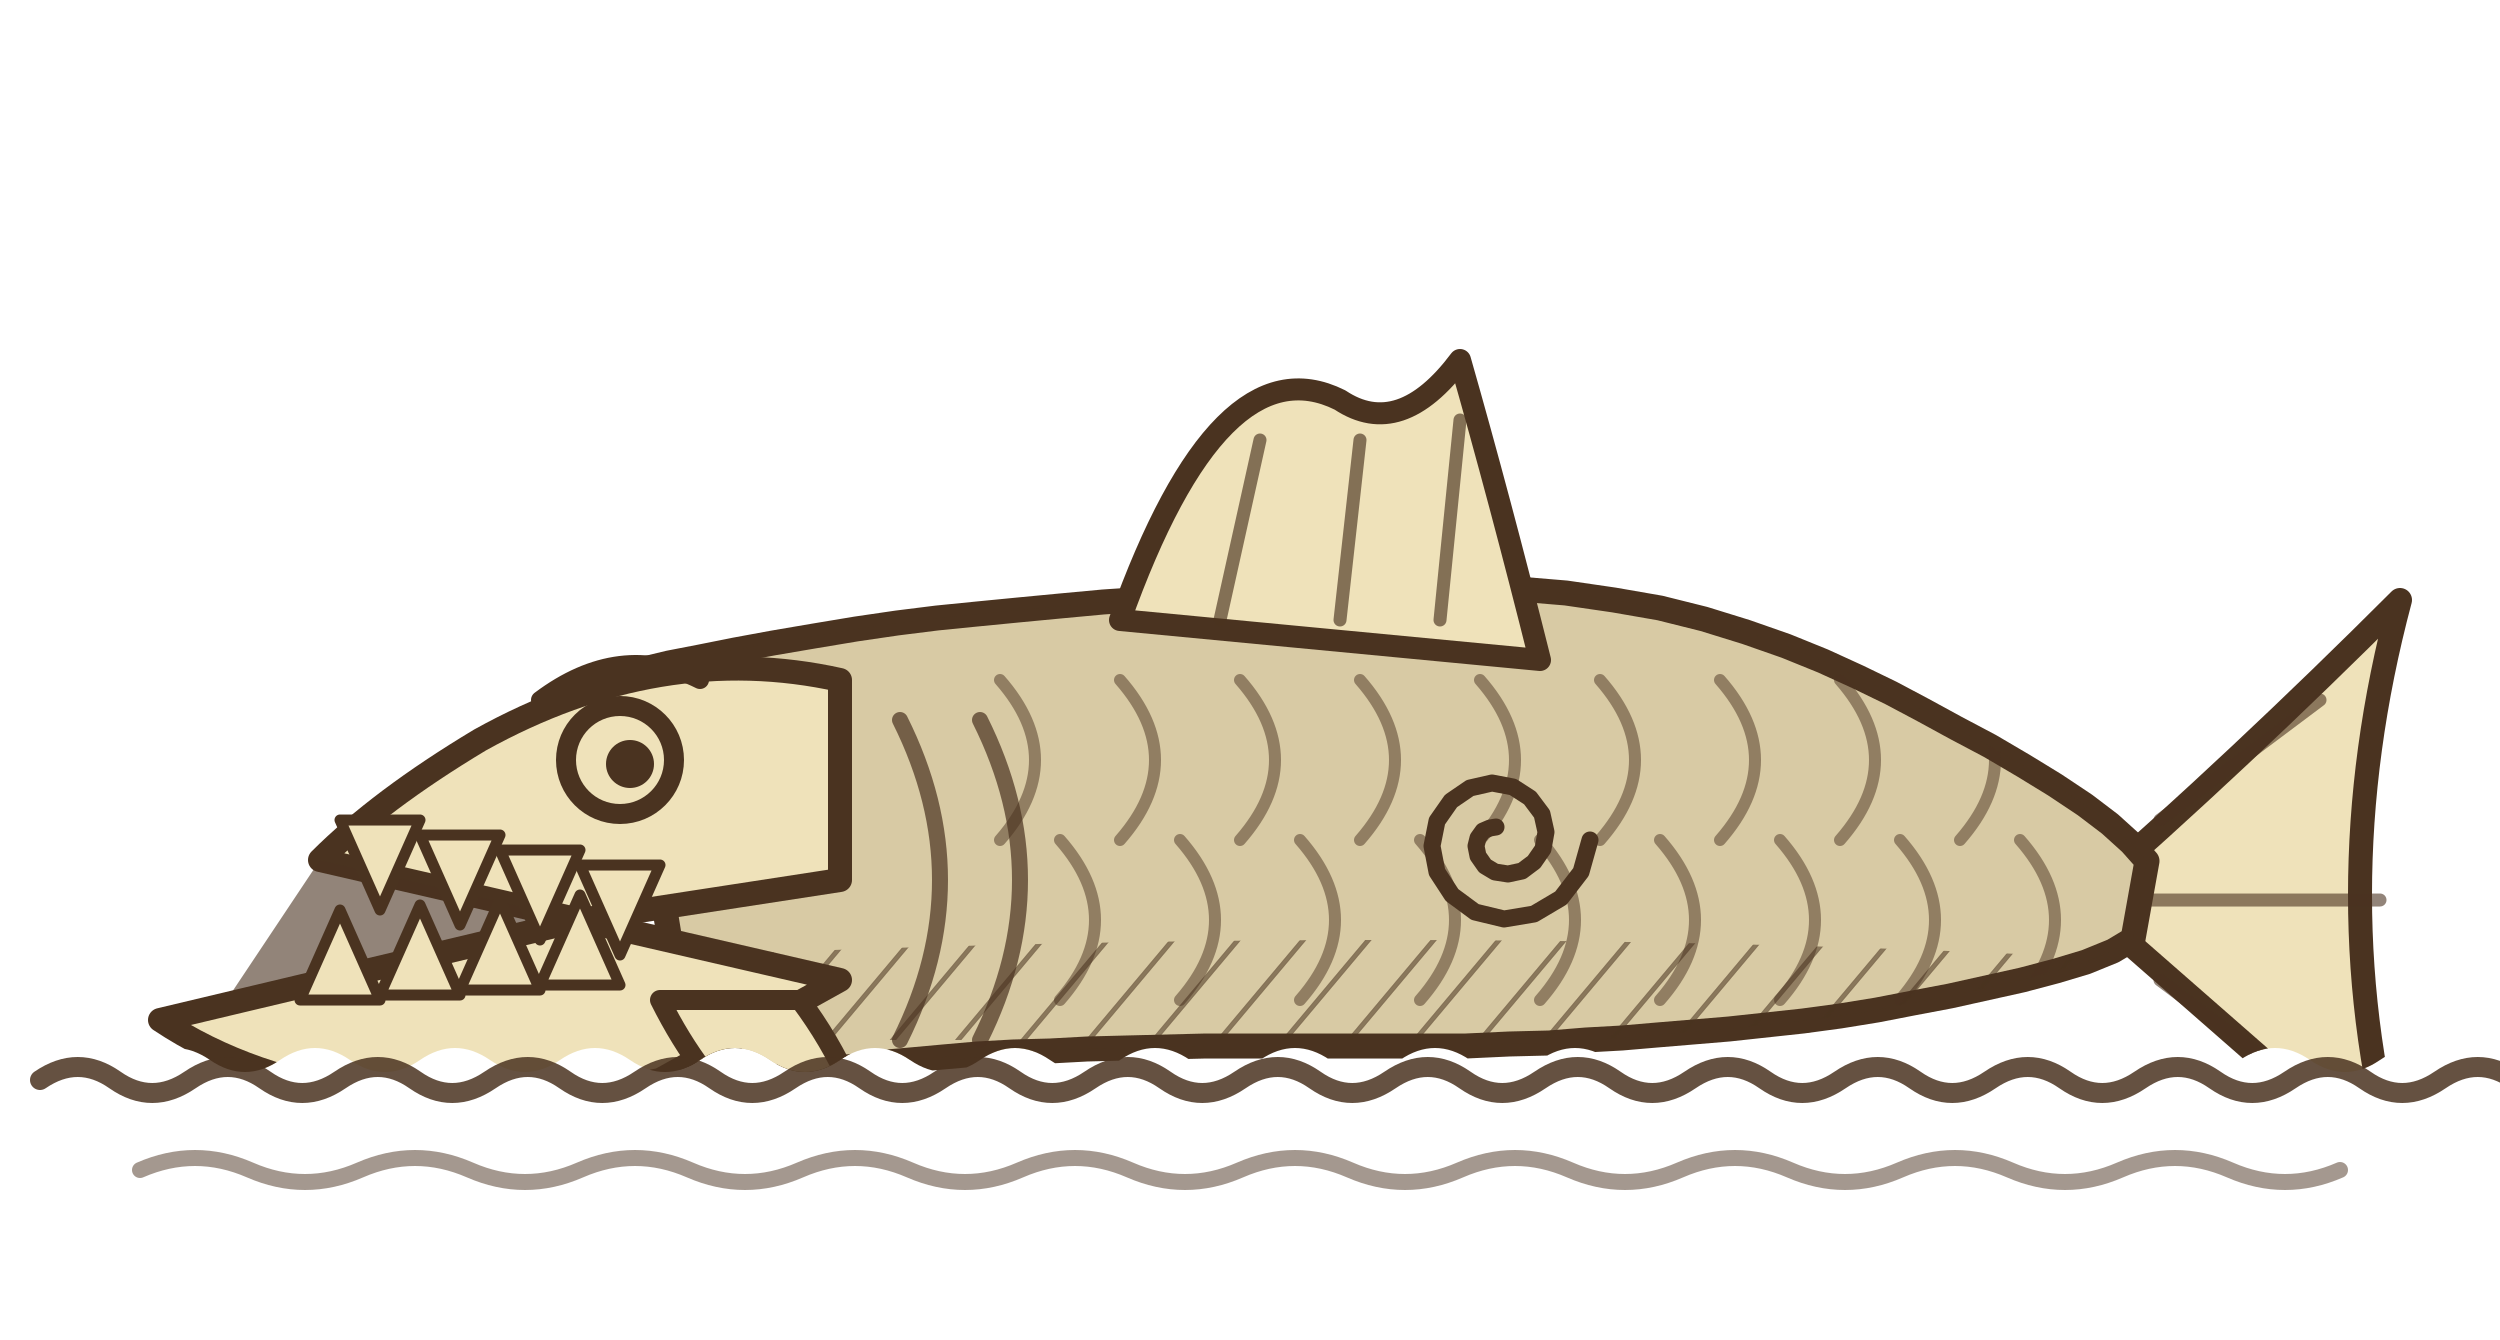
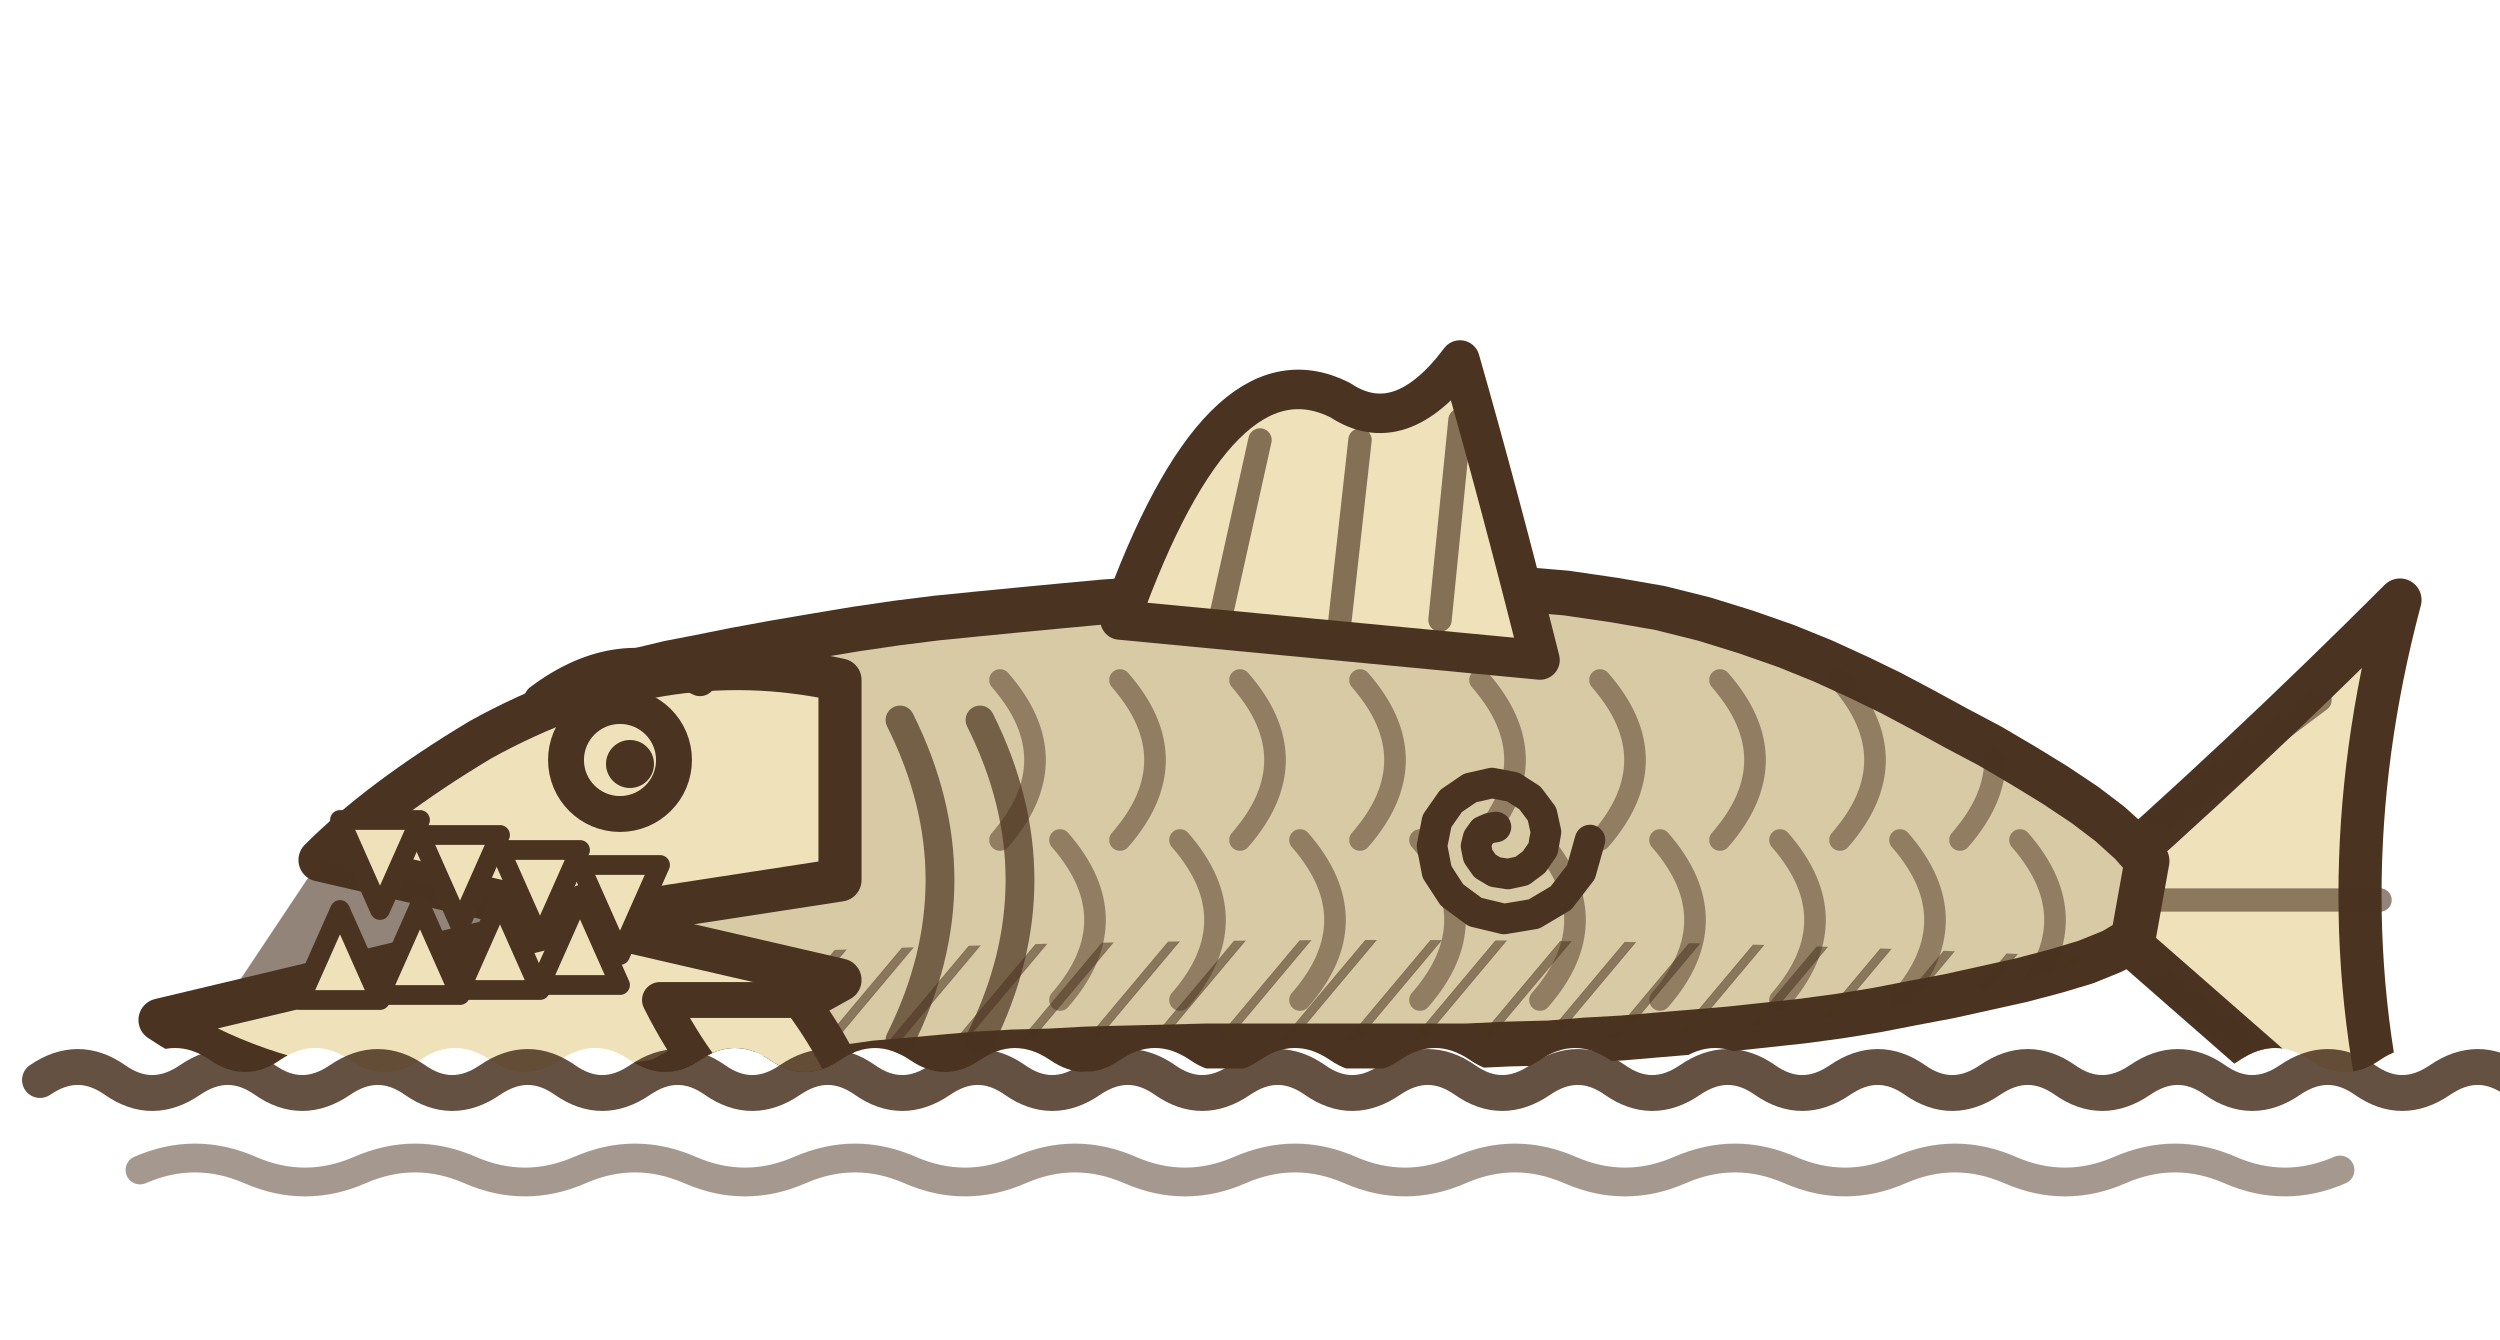
<svg xmlns="http://www.w3.org/2000/svg" viewBox="0 0 250 134">
  <clipPath id="wl">
    <path d="M0 106 q3.5 -2.4 7 0 t7 0 q3.5 -2.4 7 0 t7 0 q3.5 -2.4 7 0 t7 0 q3.5 -2.4 7 0 t7 0 q3.5 -2.4 7 0 t7 0 q3.5 -2.4 7 0 t7 0 q3.5 -2.4 7 0 t7 0 q3.5 -2.4 7 0 t7 0 q3.5 -2.4 7 0 t7 0 q3.5 -2.4 7 0 t7 0 q3.5 -2.4 7 0 t7 0 q3.5 -2.4 7 0 t7 0 q3.5 -2.4 7 0 t7 0 q3.5 -2.4 7 0 t7 0 q3.5 -2.4 7 0 t7 0 q3.5 -2.4 7 0 t7 0 q3.5 -2.4 7 0 t7 0 q3.5 -2.4 7 0 t7 0 V0 H0Z" />
  </clipPath>
  <clipPath id="bd">
    <path d="M214.7 86.1L213.1 84.3L211 82.4L208.5 80.5L205.5 78.5L202.4 76.6L199 74.6L195.6 72.8L192.3 71L189.1 69.3L185.8 67.7L182.3 66.1L178.6 64.6L174.6 63.2L170.4 61.9L166 60.8L161.4 60L156.6 59.3L151.8 58.9L146.9 58.7L142 58.6L137.1 58.8L132.4 59L127.7 59.2L123.3 59.4L118.9 59.7L114.6 59.9L110.3 60.2L106 60.6L101.8 61L97.7 61.4L93.7 61.8L89.7 62.3L85.6 62.9L81.4 63.6L77.3 64.3L73.5 65L70 65.7L66.9 66.3L64.4 66.9L62.6 67.3L69.4 108.7L71.5 108.5L74.1 108.1L77.2 107.7L80.5 107.2L84 106.8L87.5 106.3L91 106L94.3 105.7L97.7 105.4L101.3 105.2L105 105.1L108.7 104.9L112.6 104.8L116.6 104.7L120.6 104.6L124.7 104.6L128.9 104.6L133.4 104.6L137.8 104.6L142.3 104.6L146.6 104.6L150.9 104.4L154.9 104.3L158.6 104L162.2 103.8L165.7 103.5L169.3 103.2L172.9 102.9L176.6 102.5L180.3 102.1L184 101.6L187.7 101L191.3 100.3L195 99.6L198.6 98.8L202.2 98L205.6 97.1L208.6 96.2L211.3 95.1L213.3 93.9Z" />
  </clipPath>
  <pattern id="h" width="5" height="5" patternUnits="userSpaceOnUse" patternTransform="rotate(40)">
-     <path d="M0 0V5" stroke="#4A3320" stroke-width="1" stroke-opacity=".55" />
+     <path d="M0 0V5" stroke="#4A3320" stroke-width="1.80" stroke-opacity=".55" />
  </pattern>
  <g clip-path="url(#wl)">
-     <path d="M208 90Q224 76 240 60Q232 90 240 118Q224 104 208 90Z" fill="#EFE2BA" stroke="#4A3320" stroke-width="2.4" stroke-linejoin="round" stroke-linecap="round" />
-     <path d="M214 90H238M216 82L232 70M216 98L232 110" fill="none" stroke="#4A3320" stroke-width="1.3" stroke-linecap="round" stroke-linejoin="round" stroke-opacity=".6" />
-     <path d="M214.7 86.1L213.1 84.3L211 82.4L208.5 80.5L205.5 78.5L202.4 76.6L199 74.6L195.6 72.8L192.3 71L189.1 69.3L185.8 67.7L182.3 66.1L178.6 64.6L174.6 63.2L170.4 61.9L166 60.8L161.4 60L156.6 59.3L151.8 58.9L146.9 58.7L142 58.6L137.1 58.8L132.4 59L127.7 59.2L123.3 59.4L118.9 59.7L114.6 59.9L110.3 60.2L106 60.6L101.8 61L97.7 61.4L93.7 61.8L89.7 62.3L85.6 62.9L81.4 63.6L77.3 64.3L73.5 65L70 65.7L66.9 66.3L64.4 66.9L62.6 67.3L69.4 108.7L71.5 108.5L74.1 108.1L77.2 107.7L80.5 107.2L84 106.8L87.5 106.3L91 106L94.3 105.7L97.7 105.4L101.3 105.2L105 105.1L108.7 104.9L112.6 104.8L116.6 104.7L120.6 104.6L124.7 104.6L128.9 104.6L133.4 104.6L137.8 104.6L142.3 104.6L146.6 104.6L150.9 104.4L154.9 104.3L158.6 104L162.2 103.8L165.7 103.5L169.3 103.2L172.9 102.9L176.6 102.5L180.3 102.1L184 101.6L187.7 101L191.3 100.3L195 99.6L198.6 98.8L202.2 98L205.6 97.1L208.6 96.2L211.3 95.1L213.3 93.9Z" fill="#EFE2BA" stroke="#4A3320" stroke-width="2.5" stroke-linejoin="round" stroke-linecap="round" />
+     <path d="M208 90Q224 76 240 60Q232 90 240 118Q224 104 208 90Z" fill="#EFE2BA" stroke="#4A3320" stroke-width="4.31" stroke-linejoin="round" stroke-linecap="round" />
+     <path d="M214 90H238M216 82L232 70M216 98L232 110" fill="none" stroke="#4A3320" stroke-width="2.34" stroke-linecap="round" stroke-linejoin="round" stroke-opacity=".6" />
+     <path d="M214.7 86.1L213.1 84.3L211 82.4L208.5 80.5L205.5 78.5L202.4 76.6L199 74.6L195.6 72.8L192.3 71L189.1 69.3L185.8 67.7L182.3 66.1L178.6 64.6L174.6 63.2L170.4 61.9L166 60.8L161.4 60L156.6 59.3L151.8 58.9L146.9 58.7L142 58.6L137.1 58.8L132.4 59L127.7 59.2L123.3 59.4L118.9 59.7L114.6 59.9L110.3 60.2L106 60.6L101.8 61L97.7 61.4L93.7 61.8L89.7 62.3L85.6 62.9L81.4 63.6L77.3 64.3L73.5 65L70 65.7L66.9 66.3L64.4 66.9L62.6 67.3L69.4 108.7L71.5 108.5L74.1 108.1L77.2 107.7L80.5 107.2L84 106.8L87.5 106.3L91 106L94.3 105.7L97.7 105.4L101.3 105.2L105 105.1L108.7 104.9L112.6 104.8L116.6 104.7L120.6 104.6L124.7 104.6L128.9 104.6L133.4 104.6L137.8 104.6L142.3 104.6L146.6 104.6L150.9 104.4L154.9 104.3L158.6 104L162.2 103.8L165.7 103.5L169.3 103.2L172.9 102.9L176.6 102.5L180.3 102.1L184 101.6L187.7 101L191.3 100.3L195 99.6L198.6 98.8L202.2 98L205.6 97.1L208.6 96.2L211.3 95.1L213.3 93.9Z" fill="#EFE2BA" stroke="#4A3320" stroke-width="4.49" stroke-linejoin="round" stroke-linecap="round" />
    <path d="M214.7 86.1L213.1 84.3L211 82.4L208.5 80.5L205.5 78.5L202.4 76.6L199 74.6L195.6 72.8L192.3 71L189.1 69.3L185.8 67.7L182.3 66.1L178.6 64.6L174.6 63.2L170.4 61.9L166 60.8L161.4 60L156.6 59.3L151.8 58.9L146.9 58.7L142 58.6L137.1 58.8L132.4 59L127.7 59.2L123.3 59.4L118.9 59.7L114.6 59.9L110.3 60.2L106 60.6L101.8 61L97.7 61.4L93.7 61.8L89.7 62.3L85.6 62.9L81.4 63.6L77.3 64.3L73.5 65L70 65.7L66.9 66.3L64.4 66.9L62.6 67.3L69.4 108.7L71.5 108.5L74.1 108.1L77.2 107.7L80.5 107.2L84 106.8L87.5 106.3L91 106L94.3 105.7L97.7 105.4L101.3 105.2L105 105.1L108.7 104.9L112.6 104.8L116.6 104.7L120.6 104.6L124.7 104.6L128.9 104.6L133.4 104.6L137.8 104.6L142.3 104.6L146.6 104.6L150.9 104.4L154.9 104.3L158.6 104L162.2 103.8L165.7 103.5L169.3 103.2L172.9 102.9L176.6 102.5L180.3 102.1L184 101.6L187.7 101L191.3 100.3L195 99.6L198.6 98.8L202.2 98L205.6 97.1L208.6 96.2L211.3 95.1L213.3 93.9Z" fill="#4A3320" fill-opacity=".14" />
    <g clip-path="url(#bd)">
      <path d="M60 104H214V96Q140 92 60 96Z" fill="url(#h)" />
-       <path d="M100 68q7 8 0 16M106 84q7 8 0 16" fill="none" stroke="#4A3320" stroke-width="1.2" stroke-linecap="round" stroke-linejoin="round" stroke-opacity=".5" />
-       <path d="M112 68q7 8 0 16M118 84q7 8 0 16" fill="none" stroke="#4A3320" stroke-width="1.2" stroke-linecap="round" stroke-linejoin="round" stroke-opacity=".5" />
-       <path d="M124 68q7 8 0 16M130 84q7 8 0 16" fill="none" stroke="#4A3320" stroke-width="1.2" stroke-linecap="round" stroke-linejoin="round" stroke-opacity=".5" />
-       <path d="M136 68q7 8 0 16M142 84q7 8 0 16" fill="none" stroke="#4A3320" stroke-width="1.2" stroke-linecap="round" stroke-linejoin="round" stroke-opacity=".5" />
-       <path d="M148 68q7 8 0 16M154 84q7 8 0 16" fill="none" stroke="#4A3320" stroke-width="1.2" stroke-linecap="round" stroke-linejoin="round" stroke-opacity=".5" />
-       <path d="M160 68q7 8 0 16M166 84q7 8 0 16" fill="none" stroke="#4A3320" stroke-width="1.2" stroke-linecap="round" stroke-linejoin="round" stroke-opacity=".5" />
-       <path d="M172 68q7 8 0 16M178 84q7 8 0 16" fill="none" stroke="#4A3320" stroke-width="1.2" stroke-linecap="round" stroke-linejoin="round" stroke-opacity=".5" />
-       <path d="M184 68q7 8 0 16M190 84q7 8 0 16" fill="none" stroke="#4A3320" stroke-width="1.2" stroke-linecap="round" stroke-linejoin="round" stroke-opacity=".5" />
-       <path d="M196 68q7 8 0 16M202 84q7 8 0 16" fill="none" stroke="#4A3320" stroke-width="1.2" stroke-linecap="round" stroke-linejoin="round" stroke-opacity=".5" />
+       <path d="M100 68q7 8 0 16M106 84q7 8 0 16" fill="none" stroke="#4A3320" stroke-width="2.16" stroke-linecap="round" stroke-linejoin="round" stroke-opacity=".5" />
+       <path d="M112 68q7 8 0 16M118 84q7 8 0 16" fill="none" stroke="#4A3320" stroke-width="2.16" stroke-linecap="round" stroke-linejoin="round" stroke-opacity=".5" />
+       <path d="M124 68q7 8 0 16M130 84q7 8 0 16" fill="none" stroke="#4A3320" stroke-width="2.16" stroke-linecap="round" stroke-linejoin="round" stroke-opacity=".5" />
+       <path d="M136 68q7 8 0 16M142 84q7 8 0 16" fill="none" stroke="#4A3320" stroke-width="2.16" stroke-linecap="round" stroke-linejoin="round" stroke-opacity=".5" />
+       <path d="M148 68q7 8 0 16M154 84q7 8 0 16" fill="none" stroke="#4A3320" stroke-width="2.16" stroke-linecap="round" stroke-linejoin="round" stroke-opacity=".5" />
+       <path d="M160 68q7 8 0 16M166 84q7 8 0 16" fill="none" stroke="#4A3320" stroke-width="2.16" stroke-linecap="round" stroke-linejoin="round" stroke-opacity=".5" />
+       <path d="M172 68q7 8 0 16M178 84q7 8 0 16" fill="none" stroke="#4A3320" stroke-width="2.16" stroke-linecap="round" stroke-linejoin="round" stroke-opacity=".5" />
+       <path d="M184 68q7 8 0 16M190 84q7 8 0 16" fill="none" stroke="#4A3320" stroke-width="2.16" stroke-linecap="round" stroke-linejoin="round" stroke-opacity=".5" />
+       <path d="M196 68q7 8 0 16M202 84q7 8 0 16" fill="none" stroke="#4A3320" stroke-width="2.16" stroke-linecap="round" stroke-linejoin="round" stroke-opacity=".5" />
    </g>
-     <path d="M159 84L158.1 87.2L156.1 89.8L153.4 91.4L150.4 91.9L147.5 91.2L145.2 89.5L143.7 87.2L143.2 84.6L143.7 82.1L145.1 80.1L147 78.8L149.2 78.3L151.3 78.7L153 79.8L154.2 81.4L154.6 83.2L154.3 84.9L153.4 86.2L152.2 87.1L150.8 87.4L149.5 87.2L148.5 86.6L147.8 85.6L147.6 84.6L147.8 83.8L148.3 83.1L149 82.8L149.6 82.7" fill="none" stroke="#4A3320" stroke-width="1.7" stroke-linecap="round" stroke-linejoin="round" />
-     <path d="M112 62Q122 34 134 40Q140 44 146 36Q150 50 154 66Z" fill="#EFE2BA" stroke="#4A3320" stroke-width="2.2" stroke-linejoin="round" stroke-linecap="round" />
-     <path d="M122 62L126 44M134 62L136 44M144 62L146 42" fill="none" stroke="#4A3320" stroke-width="1.3" stroke-linecap="round" stroke-linejoin="round" stroke-opacity=".65" />
-     <path d="M84 68Q66 64 48 74Q38 80 32 86L58 92L84 88Z" fill="#EFE2BA" stroke="#4A3320" stroke-width="2.4" stroke-linejoin="round" stroke-linecap="round" />
+     <path d="M159 84L158.1 87.2L156.1 89.8L153.4 91.4L150.4 91.9L147.5 91.2L145.2 89.5L143.7 87.2L143.2 84.6L143.7 82.1L145.1 80.1L147 78.8L149.2 78.3L151.3 78.7L153 79.8L154.2 81.4L154.6 83.2L154.3 84.9L153.4 86.2L152.2 87.1L150.8 87.4L149.5 87.2L148.5 86.6L147.8 85.6L147.6 84.6L147.8 83.8L148.3 83.1L149 82.8L149.6 82.7" fill="none" stroke="#4A3320" stroke-width="3.05" stroke-linecap="round" stroke-linejoin="round" />
+     <path d="M112 62Q122 34 134 40Q140 44 146 36Q150 50 154 66Z" fill="#EFE2BA" stroke="#4A3320" stroke-width="3.95" stroke-linejoin="round" stroke-linecap="round" />
+     <path d="M122 62L126 44M134 62L136 44M144 62L146 42" fill="none" stroke="#4A3320" stroke-width="2.34" stroke-linecap="round" stroke-linejoin="round" stroke-opacity=".65" />
+     <path d="M84 68Q66 64 48 74Q38 80 32 86L58 92L84 88Z" fill="#EFE2BA" stroke="#4A3320" stroke-width="4.31" stroke-linejoin="round" stroke-linecap="round" />
    <path d="M32 86L58 92L20 104Z" fill="#4A3320" fill-opacity=".6" />
-     <path d="M58 92L16 102Q34 114 66 108L84 98Z" fill="#EFE2BA" stroke="#4A3320" stroke-width="2.4" stroke-linejoin="round" stroke-linecap="round" />
-     <g fill="#EFE2BA" stroke="#4A3320" stroke-width="1.1" stroke-linejoin="round">
+     <path d="M58 92L16 102Q34 114 66 108L84 98Z" fill="#EFE2BA" stroke="#4A3320" stroke-width="4.31" stroke-linejoin="round" stroke-linecap="round" />
+     <g fill="#EFE2BA" stroke="#4A3320" stroke-width="1.98" stroke-linejoin="round">
      <path d="M34 82l4 9l4-9Z" />
      <path d="M42 83.5l4 9l4-9Z" />
      <path d="M50 85l4 9l4-9Z" />
      <path d="M58 86.5l4 9l4-9Z" />
      <path d="M30 100l4-9l4 9Z" />
      <path d="M38 99.5l4-9l4 9Z" />
      <path d="M46 99l4-9l4 9Z" />
      <path d="M54 98.5l4-9l4 9Z" />
    </g>
-     <path d="M90 72Q98 88 90 104M98 72Q106 88 98 104" fill="none" stroke="#4A3320" stroke-width="1.6" stroke-linecap="round" stroke-linejoin="round" stroke-opacity=".7" />
-     <circle cx="62" cy="76" r="5.4" fill="#EFE2BA" stroke="#4A3320" stroke-width="2" />
+     <path d="M90 72Q98 88 90 104M98 72Q106 88 98 104" fill="none" stroke="#4A3320" stroke-width="2.88" stroke-linecap="round" stroke-linejoin="round" stroke-opacity=".7" />
+     <circle cx="62" cy="76" r="5.4" fill="#EFE2BA" stroke="#4A3320" stroke-width="3.59" />
    <circle cx="63" cy="76.4" r="2.4" fill="#4A3320" />
-     <path d="M54 70Q62 64 70 68" fill="none" stroke="#4A3320" stroke-width="1.8" stroke-linecap="round" stroke-linejoin="round" />
-     <path d="M66 100Q74 116 88 118Q86 108 80 100Z" fill="#EFE2BA" stroke="#4A3320" stroke-width="2" stroke-linejoin="round" stroke-linecap="round" />
+     <path d="M54 70Q62 64 70 68" fill="none" stroke="#4A3320" stroke-width="3.23" stroke-linecap="round" stroke-linejoin="round" />
+     <path d="M66 100Q74 116 88 118Q86 108 80 100Z" fill="#EFE2BA" stroke="#4A3320" stroke-width="3.59" stroke-linejoin="round" stroke-linecap="round" />
  </g>
-   <path d="M4 108 q3.8 -2.6 7.5 0 t7.5 0 q3.8 -2.6 7.5 0 t7.5 0 q3.8 -2.6 7.5 0 t7.5 0 q3.8 -2.6 7.5 0 t7.5 0 q3.8 -2.6 7.5 0 t7.5 0 q3.8 -2.6 7.5 0 t7.5 0 q3.8 -2.6 7.5 0 t7.5 0 q3.8 -2.6 7.5 0 t7.5 0 q3.8 -2.6 7.5 0 t7.5 0 q3.8 -2.6 7.5 0 t7.5 0 q3.8 -2.6 7.5 0 t7.5 0 q3.8 -2.6 7.5 0 t7.5 0 q3.8 -2.6 7.5 0 t7.5 0 q3.8 -2.6 7.5 0 t7.5 0 q3.8 -2.6 7.5 0 t7.5 0 q3.8 -2.6 7.5 0 t7.5 0 q3.8 -2.6 7.5 0 t7.5 0" fill="none" stroke="#4A3320" stroke-width="2" stroke-linecap="round" stroke-linejoin="round" stroke-opacity=".85" />
-   <path d="M14 117 q5.5 -2.4 11 0 t11 0 q5.5 -2.4 11 0 t11 0 q5.5 -2.4 11 0 t11 0 q5.5 -2.4 11 0 t11 0 q5.5 -2.4 11 0 t11 0 q5.5 -2.4 11 0 t11 0 q5.5 -2.4 11 0 t11 0 q5.5 -2.4 11 0 t11 0 q5.5 -2.4 11 0 t11 0 q5.5 -2.4 11 0 t11 0" fill="none" stroke="#4A3320" stroke-width="1.6" stroke-linecap="round" stroke-linejoin="round" stroke-opacity=".5" />
+   <path d="M4 108 q3.8 -2.6 7.5 0 t7.5 0 q3.8 -2.6 7.5 0 t7.5 0 q3.8 -2.6 7.5 0 t7.5 0 q3.8 -2.6 7.5 0 t7.5 0 q3.8 -2.6 7.5 0 t7.5 0 q3.8 -2.6 7.5 0 t7.5 0 q3.8 -2.6 7.5 0 t7.5 0 q3.8 -2.6 7.5 0 t7.5 0 q3.8 -2.6 7.5 0 t7.5 0 q3.8 -2.6 7.5 0 t7.5 0 q3.8 -2.6 7.5 0 t7.5 0 q3.8 -2.6 7.5 0 t7.5 0 q3.8 -2.6 7.5 0 t7.5 0 q3.8 -2.6 7.5 0 t7.5 0 q3.8 -2.6 7.5 0 t7.5 0 q3.8 -2.6 7.5 0 t7.5 0 q3.8 -2.6 7.5 0 t7.5 0" fill="none" stroke="#4A3320" stroke-width="3.59" stroke-linecap="round" stroke-linejoin="round" stroke-opacity=".85" />
+   <path d="M14 117 q5.5 -2.4 11 0 t11 0 q5.5 -2.4 11 0 t11 0 q5.5 -2.4 11 0 t11 0 q5.5 -2.4 11 0 t11 0 q5.5 -2.4 11 0 t11 0 q5.5 -2.4 11 0 t11 0 q5.5 -2.4 11 0 t11 0 q5.5 -2.4 11 0 t11 0 q5.5 -2.4 11 0 t11 0 q5.5 -2.4 11 0 t11 0" fill="none" stroke="#4A3320" stroke-width="2.88" stroke-linecap="round" stroke-linejoin="round" stroke-opacity=".5" />
</svg>
